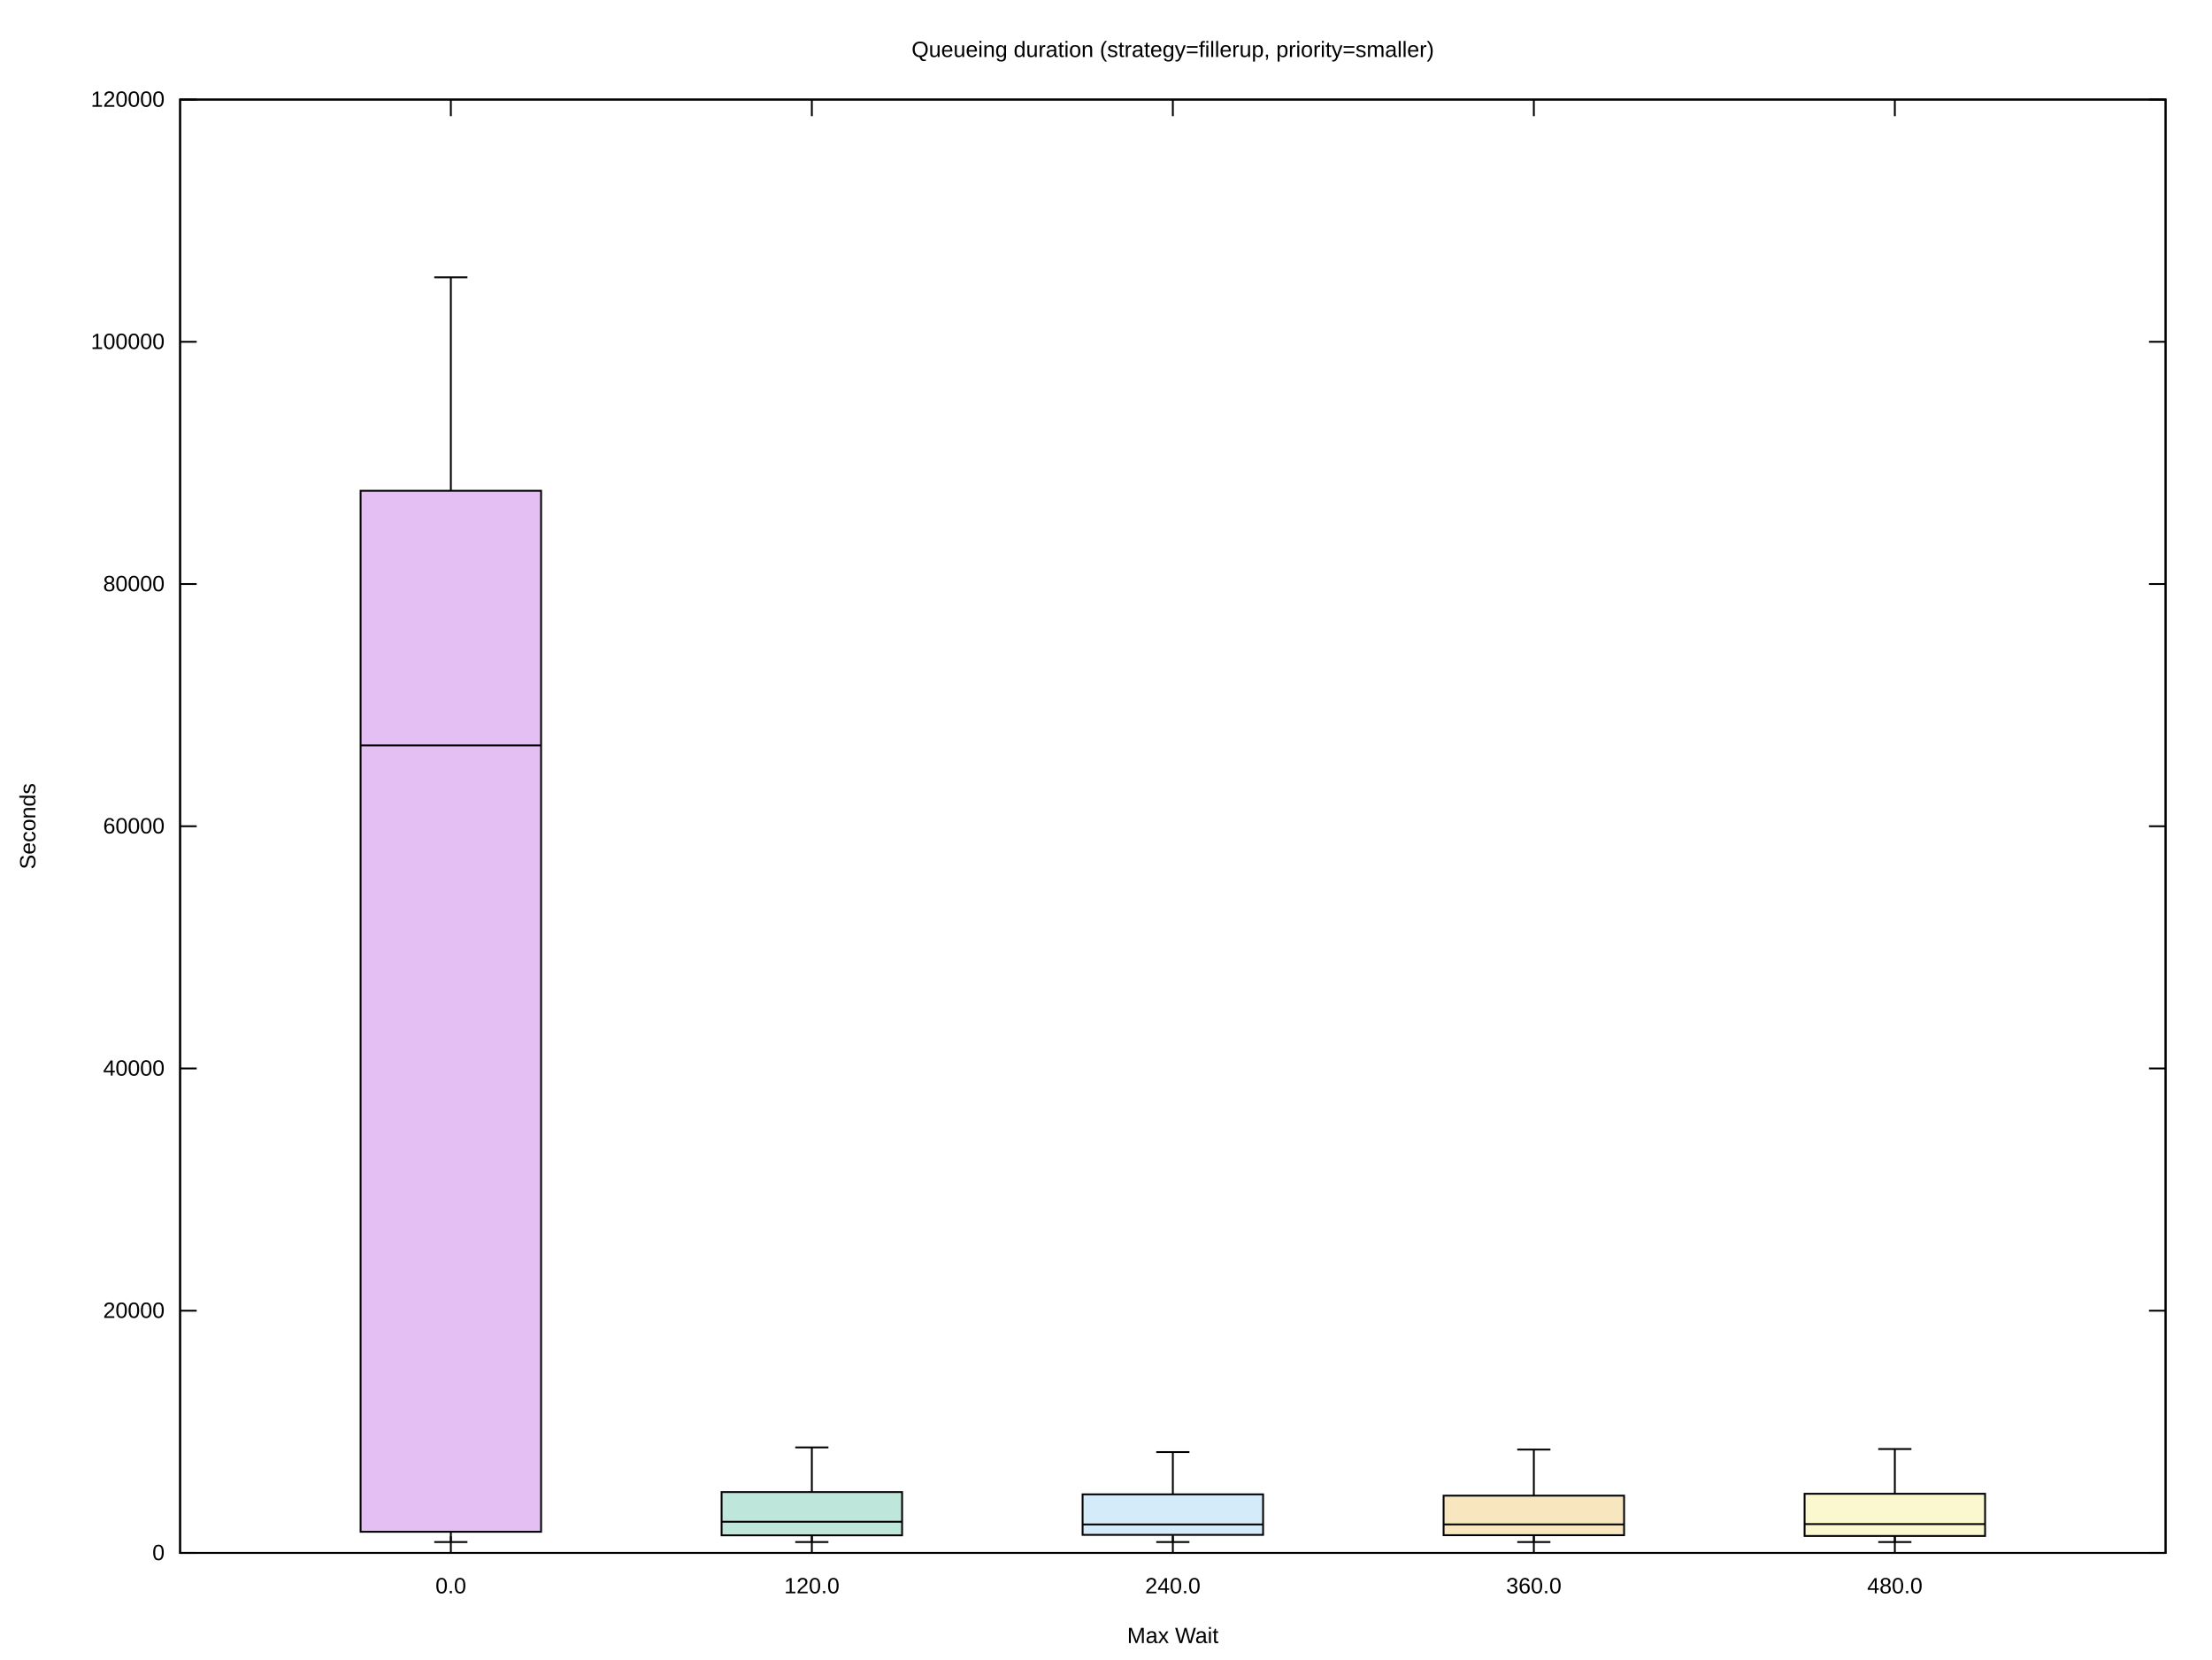
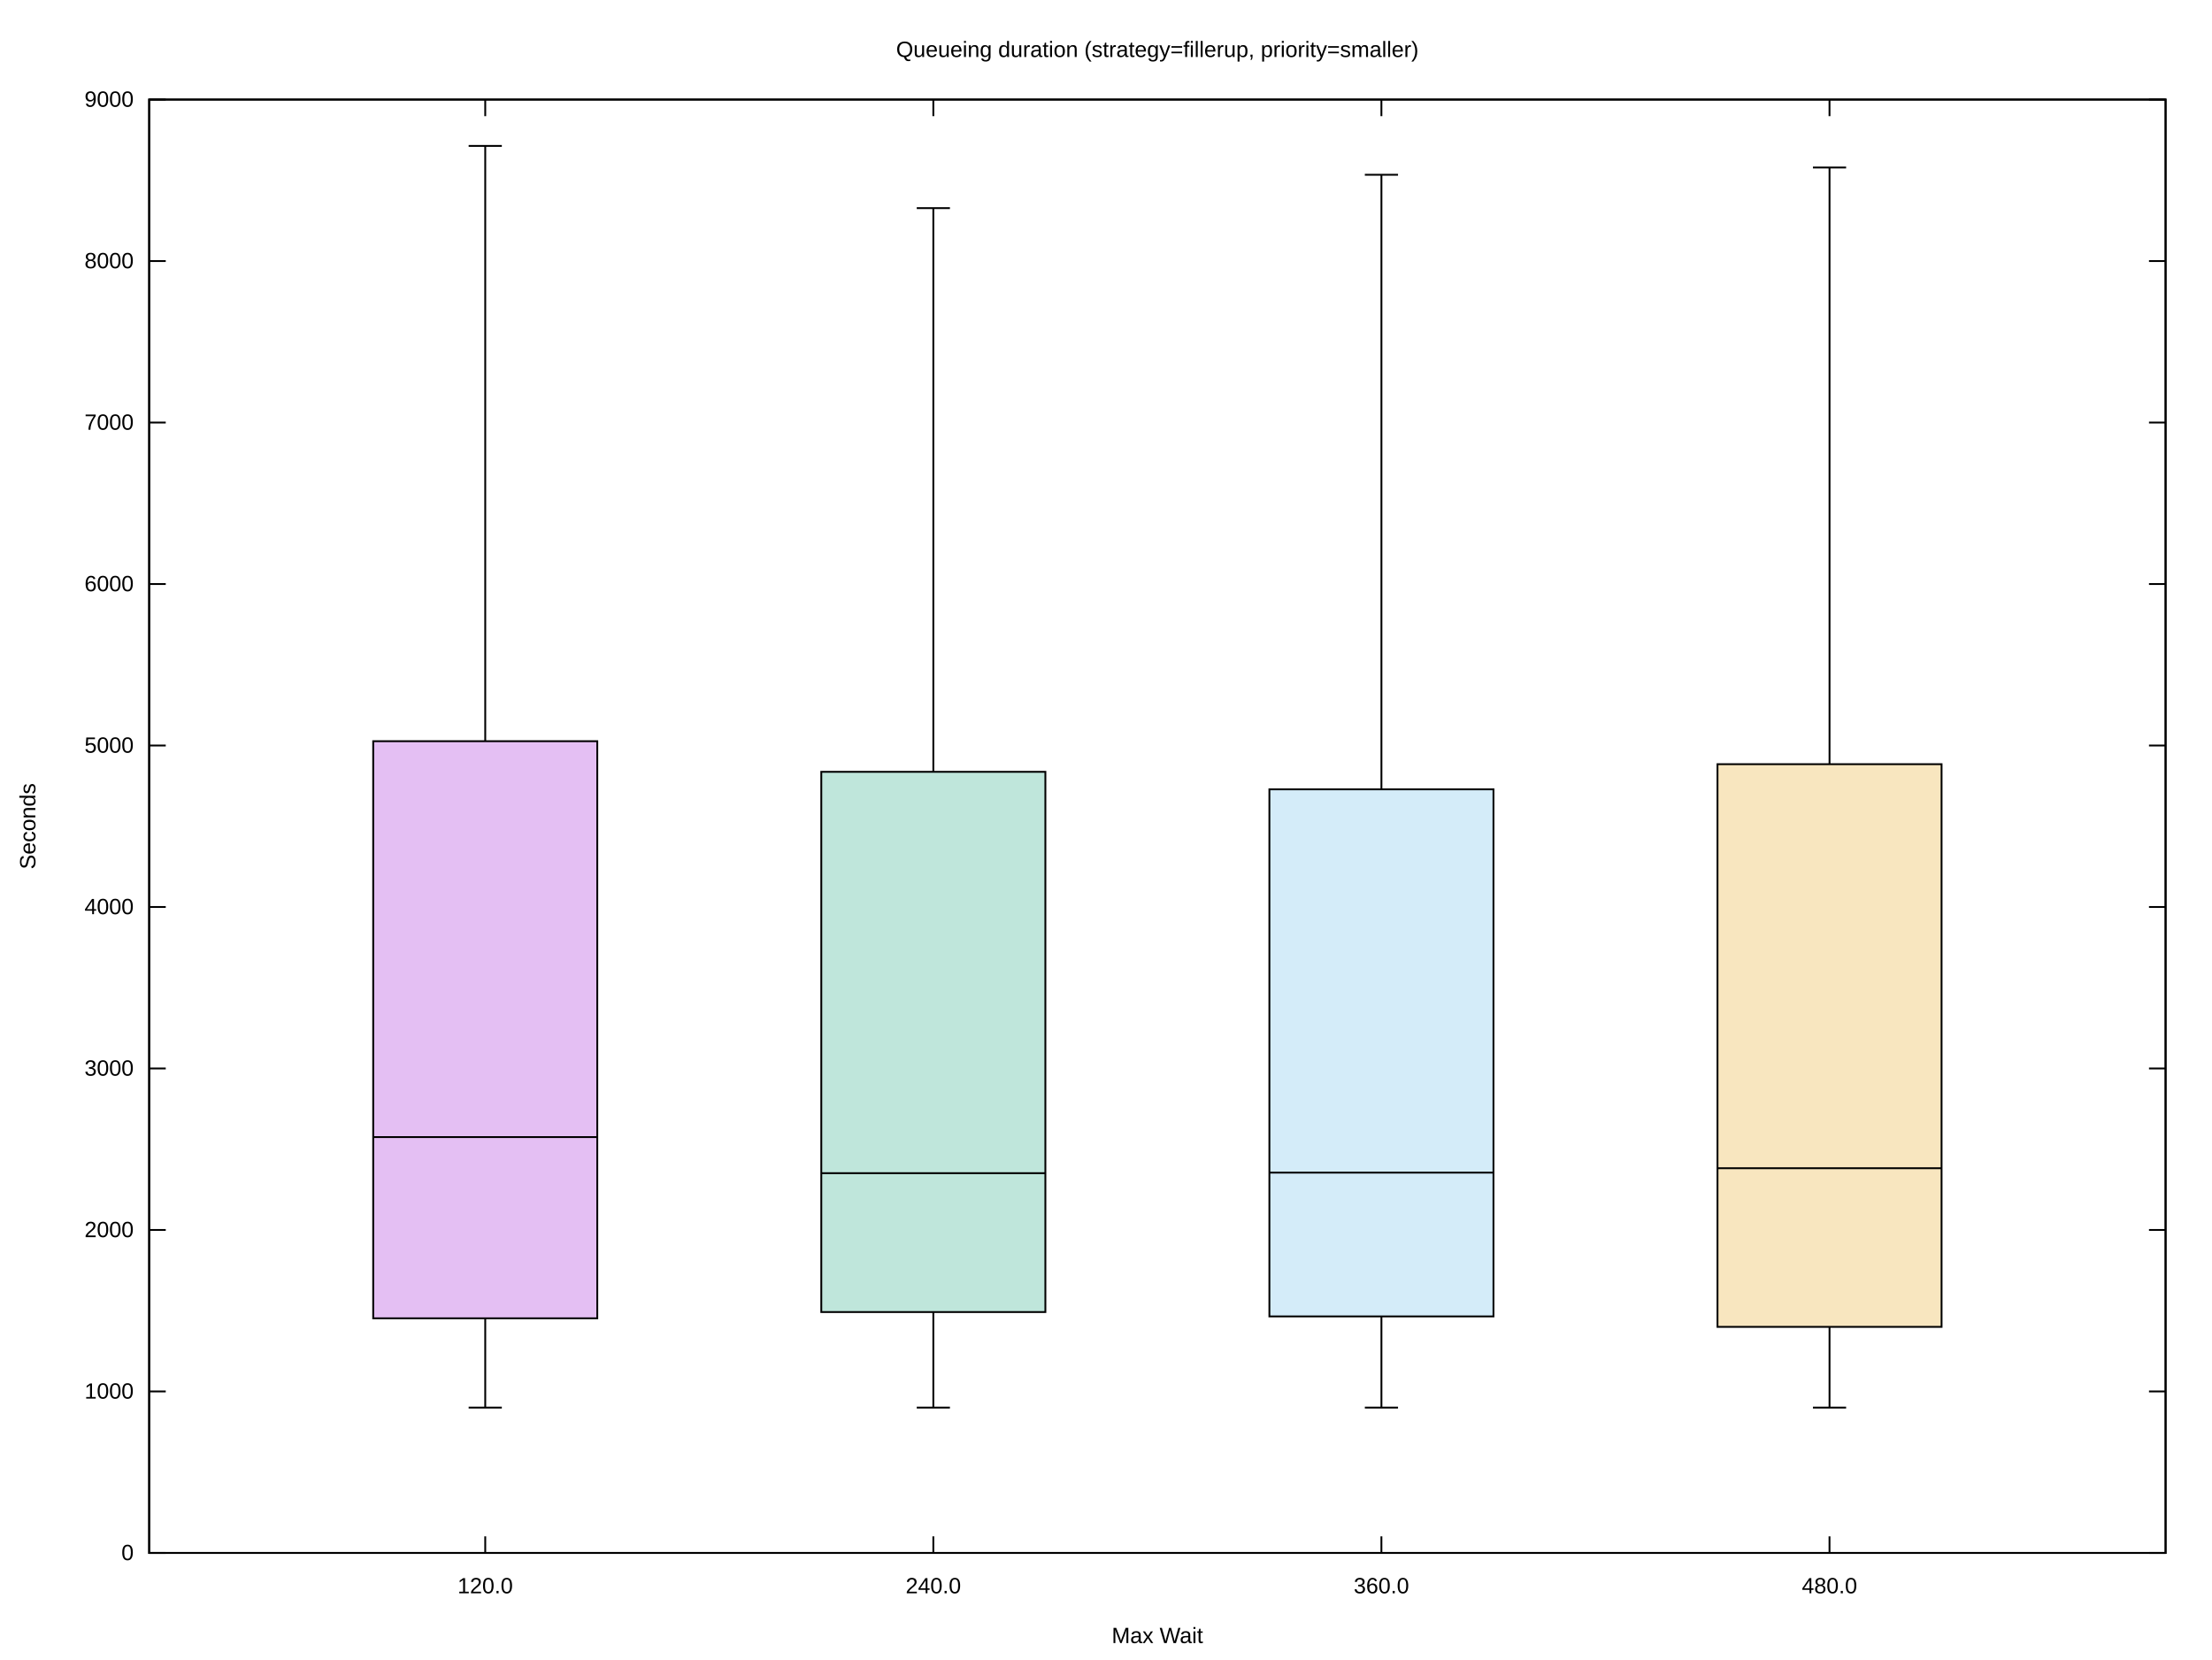
<svg xmlns="http://www.w3.org/2000/svg" xmlns:xlink="http://www.w3.org/1999/xlink" width="1200" height="900" viewBox="0 0 1200 900">
  <g id="gnuplot_canvas">
    <rect x="0" y="0" width="1200" height="900" fill="none" />
    <defs>
      <circle id="gpDot" r="0.5" stroke-width="0.5" stroke="currentColor" />
      <path id="gpPt0" stroke-width="0.222" stroke="currentColor" d="M-1,0 h2 M0,-1 v2" />
      <path id="gpPt1" stroke-width="0.222" stroke="currentColor" d="M-1,-1 L1,1 M1,-1 L-1,1" />
      <path id="gpPt2" stroke-width="0.222" stroke="currentColor" d="M-1,0 L1,0 M0,-1 L0,1 M-1,-1 L1,1 M-1,1 L1,-1" />
      <rect id="gpPt3" stroke-width="0.222" stroke="currentColor" x="-1" y="-1" width="2" height="2" />
      <rect id="gpPt4" stroke-width="0.222" stroke="currentColor" fill="currentColor" x="-1" y="-1" width="2" height="2" />
      <circle id="gpPt5" stroke-width="0.222" stroke="currentColor" cx="0" cy="0" r="1" />
      <use xlink:href="#gpPt5" id="gpPt6" fill="currentColor" stroke="none" />
      <path id="gpPt7" stroke-width="0.222" stroke="currentColor" d="M0,-1.33 L-1.33,0.67 L1.33,0.67 z" />
      <use xlink:href="#gpPt7" id="gpPt8" fill="currentColor" stroke="none" />
      <use xlink:href="#gpPt7" id="gpPt9" stroke="currentColor" transform="rotate(180)" />
      <use xlink:href="#gpPt9" id="gpPt10" fill="currentColor" stroke="none" />
      <use xlink:href="#gpPt3" id="gpPt11" stroke="currentColor" transform="rotate(45)" />
      <use xlink:href="#gpPt11" id="gpPt12" fill="currentColor" stroke="none" />
      <path id="gpPt13" stroke-width="0.222" stroke="currentColor" d="M0,1.330 L1.265,0.411 L0.782,-1.067 L-0.782,-1.076 L-1.265,0.411 z" />
      <use xlink:href="#gpPt13" id="gpPt14" fill="currentColor" stroke="none" />
      <filter id="textbox" filterUnits="objectBoundingBox" x="0" y="0" height="1" width="1">
        <feFlood flood-color="white" flood-opacity="1" result="bgnd" />
        <feComposite in="SourceGraphic" in2="bgnd" operator="atop" />
      </filter>
      <filter id="greybox" filterUnits="objectBoundingBox" x="0" y="0" height="1" width="1">
        <feFlood flood-color="lightgrey" flood-opacity="1" result="grey" />
        <feComposite in="SourceGraphic" in2="grey" operator="atop" />
      </filter>
    </defs>
    <g fill="none" color="white" stroke="currentColor" stroke-width="1.00" stroke-linecap="butt" stroke-linejoin="miter">
</g>
    <g fill="none" color="black" stroke="currentColor" stroke-width="1.00" stroke-linecap="butt" stroke-linejoin="miter">
-       <path stroke="black" d="M97.70,842.40 L106.70,842.40 M1174.82,842.40 L1165.82,842.40  " />
-       <g transform="translate(89.31,846.30)" stroke="none" fill="black" font-family="Arial" font-size="12.00" text-anchor="end">
+       <path stroke="black" d="M80.92,842.40 L89.92,842.40 M1174.82,842.40 L1165.82,842.40  " />
+       <g transform="translate(72.53,846.30)" stroke="none" fill="black" font-family="Arial" font-size="12.00" text-anchor="end">
        <text>
          <tspan font-family="Arial"> 0</tspan>
        </text>
      </g>
    </g>
    <g fill="none" color="black" stroke="currentColor" stroke-width="1.00" stroke-linecap="butt" stroke-linejoin="miter">
-       <path stroke="black" d="M97.70,711.00 L106.70,711.00 M1174.82,711.00 L1165.82,711.00  " />
-       <g transform="translate(89.31,714.90)" stroke="none" fill="black" font-family="Arial" font-size="12.00" text-anchor="end">
-         <text>
-           <tspan font-family="Arial"> 20000</tspan>
-         </text>
-       </g>
-     </g>
-     <g fill="none" color="black" stroke="currentColor" stroke-width="1.00" stroke-linecap="butt" stroke-linejoin="miter">
-       <path stroke="black" d="M97.70,579.60 L106.70,579.60 M1174.82,579.60 L1165.82,579.60  " />
-       <g transform="translate(89.31,583.50)" stroke="none" fill="black" font-family="Arial" font-size="12.00" text-anchor="end">
-         <text>
-           <tspan font-family="Arial"> 40000</tspan>
-         </text>
-       </g>
-     </g>
-     <g fill="none" color="black" stroke="currentColor" stroke-width="1.00" stroke-linecap="butt" stroke-linejoin="miter">
-       <path stroke="black" d="M97.70,448.20 L106.70,448.20 M1174.82,448.20 L1165.82,448.20  " />
-       <g transform="translate(89.31,452.10)" stroke="none" fill="black" font-family="Arial" font-size="12.00" text-anchor="end">
-         <text>
-           <tspan font-family="Arial"> 60000</tspan>
-         </text>
-       </g>
-     </g>
-     <g fill="none" color="black" stroke="currentColor" stroke-width="1.00" stroke-linecap="butt" stroke-linejoin="miter">
-       <path stroke="black" d="M97.70,316.81 L106.70,316.81 M1174.82,316.81 L1165.82,316.81  " />
-       <g transform="translate(89.31,320.71)" stroke="none" fill="black" font-family="Arial" font-size="12.00" text-anchor="end">
-         <text>
-           <tspan font-family="Arial"> 80000</tspan>
-         </text>
-       </g>
-     </g>
-     <g fill="none" color="black" stroke="currentColor" stroke-width="1.00" stroke-linecap="butt" stroke-linejoin="miter">
-       <path stroke="black" d="M97.70,185.41 L106.70,185.41 M1174.82,185.41 L1165.82,185.41  " />
-       <g transform="translate(89.31,189.31)" stroke="none" fill="black" font-family="Arial" font-size="12.00" text-anchor="end">
-         <text>
-           <tspan font-family="Arial"> 100000</tspan>
-         </text>
-       </g>
-     </g>
-     <g fill="none" color="black" stroke="currentColor" stroke-width="1.00" stroke-linecap="butt" stroke-linejoin="miter">
-       <path stroke="black" d="M97.70,54.01 L106.70,54.01 M1174.82,54.01 L1165.82,54.01  " />
-       <g transform="translate(89.31,57.91)" stroke="none" fill="black" font-family="Arial" font-size="12.00" text-anchor="end">
-         <text>
-           <tspan font-family="Arial"> 120000</tspan>
-         </text>
-       </g>
-     </g>
-     <g fill="none" color="black" stroke="currentColor" stroke-width="1.00" stroke-linecap="butt" stroke-linejoin="miter">
-       <path stroke="black" d="M244.58,842.40 L244.58,833.40 M244.58,54.01 L244.58,63.01  " />
-       <g transform="translate(244.58,864.30)" stroke="none" fill="black" font-family="Arial" font-size="12.00" text-anchor="middle">
-         <text>
-           <tspan font-family="Arial">0.0</tspan>
-         </text>
-       </g>
-     </g>
-     <g fill="none" color="black" stroke="currentColor" stroke-width="1.00" stroke-linecap="butt" stroke-linejoin="miter">
-       <path stroke="black" d="M440.42,842.40 L440.42,833.40 M440.42,54.01 L440.42,63.01  " />
-       <g transform="translate(440.42,864.30)" stroke="none" fill="black" font-family="Arial" font-size="12.00" text-anchor="middle">
+       <path stroke="black" d="M80.92,754.80 L89.92,754.80 M1174.82,754.80 L1165.82,754.80  " />
+       <g transform="translate(72.53,758.70)" stroke="none" fill="black" font-family="Arial" font-size="12.00" text-anchor="end">
+         <text>
+           <tspan font-family="Arial"> 1000</tspan>
+         </text>
+       </g>
+     </g>
+     <g fill="none" color="black" stroke="currentColor" stroke-width="1.00" stroke-linecap="butt" stroke-linejoin="miter">
+       <path stroke="black" d="M80.92,667.20 L89.92,667.20 M1174.82,667.20 L1165.82,667.20  " />
+       <g transform="translate(72.53,671.10)" stroke="none" fill="black" font-family="Arial" font-size="12.00" text-anchor="end">
+         <text>
+           <tspan font-family="Arial"> 2000</tspan>
+         </text>
+       </g>
+     </g>
+     <g fill="none" color="black" stroke="currentColor" stroke-width="1.00" stroke-linecap="butt" stroke-linejoin="miter">
+       <path stroke="black" d="M80.92,579.60 L89.92,579.60 M1174.82,579.60 L1165.82,579.60  " />
+       <g transform="translate(72.53,583.50)" stroke="none" fill="black" font-family="Arial" font-size="12.00" text-anchor="end">
+         <text>
+           <tspan font-family="Arial"> 3000</tspan>
+         </text>
+       </g>
+     </g>
+     <g fill="none" color="black" stroke="currentColor" stroke-width="1.00" stroke-linecap="butt" stroke-linejoin="miter">
+       <path stroke="black" d="M80.92,492.00 L89.92,492.00 M1174.82,492.00 L1165.82,492.00  " />
+       <g transform="translate(72.53,495.90)" stroke="none" fill="black" font-family="Arial" font-size="12.00" text-anchor="end">
+         <text>
+           <tspan font-family="Arial"> 4000</tspan>
+         </text>
+       </g>
+     </g>
+     <g fill="none" color="black" stroke="currentColor" stroke-width="1.00" stroke-linecap="butt" stroke-linejoin="miter">
+       <path stroke="black" d="M80.92,404.41 L89.92,404.41 M1174.82,404.41 L1165.82,404.41  " />
+       <g transform="translate(72.53,408.31)" stroke="none" fill="black" font-family="Arial" font-size="12.00" text-anchor="end">
+         <text>
+           <tspan font-family="Arial"> 5000</tspan>
+         </text>
+       </g>
+     </g>
+     <g fill="none" color="black" stroke="currentColor" stroke-width="1.00" stroke-linecap="butt" stroke-linejoin="miter">
+       <path stroke="black" d="M80.92,316.81 L89.92,316.81 M1174.82,316.81 L1165.82,316.81  " />
+       <g transform="translate(72.53,320.71)" stroke="none" fill="black" font-family="Arial" font-size="12.00" text-anchor="end">
+         <text>
+           <tspan font-family="Arial"> 6000</tspan>
+         </text>
+       </g>
+     </g>
+     <g fill="none" color="black" stroke="currentColor" stroke-width="1.00" stroke-linecap="butt" stroke-linejoin="miter">
+       <path stroke="black" d="M80.92,229.21 L89.92,229.21 M1174.82,229.21 L1165.82,229.21  " />
+       <g transform="translate(72.53,233.11)" stroke="none" fill="black" font-family="Arial" font-size="12.00" text-anchor="end">
+         <text>
+           <tspan font-family="Arial"> 7000</tspan>
+         </text>
+       </g>
+     </g>
+     <g fill="none" color="black" stroke="currentColor" stroke-width="1.00" stroke-linecap="butt" stroke-linejoin="miter">
+       <path stroke="black" d="M80.92,141.61 L89.92,141.61 M1174.82,141.61 L1165.82,141.61  " />
+       <g transform="translate(72.53,145.51)" stroke="none" fill="black" font-family="Arial" font-size="12.00" text-anchor="end">
+         <text>
+           <tspan font-family="Arial"> 8000</tspan>
+         </text>
+       </g>
+     </g>
+     <g fill="none" color="black" stroke="currentColor" stroke-width="1.00" stroke-linecap="butt" stroke-linejoin="miter">
+       <path stroke="black" d="M80.92,54.01 L89.92,54.01 M1174.82,54.01 L1165.82,54.01  " />
+       <g transform="translate(72.53,57.91)" stroke="none" fill="black" font-family="Arial" font-size="12.00" text-anchor="end">
+         <text>
+           <tspan font-family="Arial"> 9000</tspan>
+         </text>
+       </g>
+     </g>
+     <g fill="none" color="black" stroke="currentColor" stroke-width="1.00" stroke-linecap="butt" stroke-linejoin="miter">
+       <path stroke="black" d="M263.24,842.40 L263.24,833.40 M263.24,54.01 L263.24,63.01  " />
+       <g transform="translate(263.24,864.30)" stroke="none" fill="black" font-family="Arial" font-size="12.00" text-anchor="middle">
        <text>
          <tspan font-family="Arial">120.0</tspan>
        </text>
      </g>
    </g>
    <g fill="none" color="black" stroke="currentColor" stroke-width="1.00" stroke-linecap="butt" stroke-linejoin="miter">
-       <path stroke="black" d="M636.26,842.40 L636.26,833.40 M636.26,54.01 L636.26,63.01  " />
-       <g transform="translate(636.26,864.30)" stroke="none" fill="black" font-family="Arial" font-size="12.00" text-anchor="middle">
+       <path stroke="black" d="M506.33,842.40 L506.33,833.40 M506.33,54.01 L506.33,63.01  " />
+       <g transform="translate(506.33,864.30)" stroke="none" fill="black" font-family="Arial" font-size="12.00" text-anchor="middle">
        <text>
          <tspan font-family="Arial">240.0</tspan>
        </text>
      </g>
    </g>
    <g fill="none" color="black" stroke="currentColor" stroke-width="1.00" stroke-linecap="butt" stroke-linejoin="miter">
-       <path stroke="black" d="M832.10,842.40 L832.10,833.40 M832.10,54.01 L832.10,63.01  " />
-       <g transform="translate(832.10,864.30)" stroke="none" fill="black" font-family="Arial" font-size="12.00" text-anchor="middle">
+       <path stroke="black" d="M749.41,842.40 L749.41,833.40 M749.41,54.01 L749.41,63.01  " />
+       <g transform="translate(749.41,864.30)" stroke="none" fill="black" font-family="Arial" font-size="12.00" text-anchor="middle">
        <text>
          <tspan font-family="Arial">360.0</tspan>
        </text>
      </g>
    </g>
    <g fill="none" color="black" stroke="currentColor" stroke-width="1.00" stroke-linecap="butt" stroke-linejoin="miter">
-       <path stroke="black" d="M1027.94,842.40 L1027.94,833.40 M1027.94,54.01 L1027.94,63.01  " />
-       <g transform="translate(1027.94,864.30)" stroke="none" fill="black" font-family="Arial" font-size="12.00" text-anchor="middle">
+       <path stroke="black" d="M992.50,842.40 L992.50,833.40 M992.50,54.01 L992.50,63.01  " />
+       <g transform="translate(992.50,864.30)" stroke="none" fill="black" font-family="Arial" font-size="12.00" text-anchor="middle">
        <text>
          <tspan font-family="Arial">480.0</tspan>
        </text>
      </g>
    </g>
    <g fill="none" color="black" stroke="currentColor" stroke-width="1.00" stroke-linecap="butt" stroke-linejoin="miter">
</g>
    <g fill="none" color="black" stroke="currentColor" stroke-width="1.00" stroke-linecap="butt" stroke-linejoin="miter">
-       <path stroke="black" d="M97.70,54.01 L97.70,842.40 L1174.82,842.40 L1174.82,54.01 L97.70,54.01 Z  " />
+       <path stroke="black" d="M80.92,54.01 L80.92,842.40 L1174.82,842.40 L1174.82,54.01 L80.92,54.01 Z  " />
    </g>
    <g fill="none" color="black" stroke="currentColor" stroke-width="1.00" stroke-linecap="butt" stroke-linejoin="miter">
</g>
    <g id="gnuplot_plot_1">
      <g fill="none" color="black" stroke="currentColor" stroke-width="1.00" stroke-linecap="butt" stroke-linejoin="miter">
</g>
      <g fill="none" color="black" stroke="currentColor" stroke-width="1.00" stroke-linecap="butt" stroke-linejoin="miter">
        <g stroke="none" shape-rendering="crispEdges">
-           <polygon fill="rgb(148,   0, 211)" fill-opacity="0.25" points="195.62,830.93 293.54,830.93 293.54,266.22 195.62,266.22 " />
-         </g>
-         <path stroke="black" d="M195.62,830.93 L293.54,830.93 L293.54,266.22 L195.62,266.22 L195.62,830.93 Z  " />
-         <path stroke="black" d="M195.62,404.35 L293.54,404.35 M244.58,836.49 L244.58,830.93 M244.58,266.22 L244.58,150.42 M235.58,150.42 L253.58,150.42   M235.58,836.49 L253.58,836.49  " />
+           <polygon fill="rgb(148,   0, 211)" fill-opacity="0.25" points="202.46,715.13 324.02,715.13 324.02,402.07 202.46,402.07 " />
+         </g>
+         <path stroke="black" d="M202.46,715.13 L324.02,715.13 L324.02,402.07 L202.46,402.07 L202.46,715.13 Z  " />
+         <path stroke="black" d="M202.46,616.82 L324.02,616.82 M263.24,763.56 L263.24,715.13 M263.24,402.07 L263.24,79.15 M254.24,79.15 L272.24,79.15   M254.24,763.56 L272.24,763.56  " />
      </g>
    </g>
    <g id="gnuplot_plot_2">
      <g fill="none" color="black" stroke="currentColor" stroke-width="1.00" stroke-linecap="butt" stroke-linejoin="miter">
</g>
      <g fill="none" color="black" stroke="currentColor" stroke-width="1.00" stroke-linecap="butt" stroke-linejoin="miter">
        <g stroke="none" shape-rendering="crispEdges">
-           <polygon fill="rgb(  0, 158, 115)" fill-opacity="0.25" points="391.46,832.85 489.38,832.85 489.38,809.37 391.46,809.37 " />
-         </g>
-         <path stroke="black" d="M391.46,832.85 L489.38,832.85 L489.38,809.37 L391.46,809.37 L391.46,832.85 Z  " />
-         <path stroke="black" d="M391.46,825.48 L489.38,825.48 M440.42,836.49 L440.42,832.85 M440.42,809.37 L440.42,785.16 M431.42,785.16 L449.42,785.16   M431.42,836.49 L449.42,836.49  " />
+           <polygon fill="rgb(  0, 158, 115)" fill-opacity="0.25" points="445.55,711.73 567.11,711.73 567.11,418.68 445.55,418.68 " />
+         </g>
+         <path stroke="black" d="M445.55,711.73 L567.11,711.73 L567.11,418.68 L445.55,418.68 L445.55,711.73 Z  " />
+         <path stroke="black" d="M445.55,636.40 L567.11,636.40 M506.33,763.56 L506.33,711.73 M506.33,418.68 L506.33,112.90 M497.33,112.90 L515.33,112.90   M497.33,763.56 L515.33,763.56  " />
      </g>
    </g>
    <g id="gnuplot_plot_3">
      <g fill="none" color="black" stroke="currentColor" stroke-width="1.00" stroke-linecap="butt" stroke-linejoin="miter">
</g>
      <g fill="none" color="black" stroke="currentColor" stroke-width="1.00" stroke-linecap="butt" stroke-linejoin="miter">
        <g stroke="none" shape-rendering="crispEdges">
-           <polygon fill="rgb( 86, 180, 233)" fill-opacity="0.25" points="587.30,832.60 685.22,832.60 685.22,810.62 587.30,810.62 " />
-         </g>
-         <path stroke="black" d="M587.30,832.60 L685.22,832.60 L685.22,810.62 L587.30,810.62 L587.30,832.60 Z  " />
-         <path stroke="black" d="M587.30,826.95 L685.22,826.95 M636.26,836.49 L636.26,832.60 M636.26,810.62 L636.26,787.69 M627.26,787.69 L645.26,787.69   M627.26,836.49 L645.26,836.49  " />
+           <polygon fill="rgb( 86, 180, 233)" fill-opacity="0.25" points="688.64,714.10 810.20,714.10 810.20,428.18 688.64,428.18 " />
+         </g>
+         <path stroke="black" d="M688.64,714.10 L810.20,714.10 L810.20,428.18 L688.64,428.18 L688.64,714.10 Z  " />
+         <path stroke="black" d="M688.64,636.10 L810.20,636.10 M749.42,763.56 L749.42,714.10 M749.42,428.18 L749.42,94.80 M740.42,94.80 L758.42,94.80   M740.42,763.56 L758.42,763.56  " />
      </g>
    </g>
    <g id="gnuplot_plot_4">
      <g fill="none" color="black" stroke="currentColor" stroke-width="1.00" stroke-linecap="butt" stroke-linejoin="miter">
</g>
      <g fill="none" color="black" stroke="currentColor" stroke-width="1.00" stroke-linecap="butt" stroke-linejoin="miter">
        <g stroke="none" shape-rendering="crispEdges">
-           <polygon fill="rgb(230, 159,   0)" fill-opacity="0.25" points="783.14,832.78 881.06,832.78 881.06,811.33 783.14,811.33 " />
-         </g>
-         <path stroke="black" d="M783.14,832.78 L881.06,832.78 L881.06,811.33 L783.14,811.33 L783.14,832.78 Z  " />
-         <path stroke="black" d="M783.14,826.93 L881.06,826.93 M832.10,836.49 L832.10,832.78 M832.10,811.33 L832.10,786.33 M823.10,786.33 L841.10,786.33   M823.10,836.49 L841.10,836.49  " />
-       </g>
-     </g>
-     <g id="gnuplot_plot_5">
-       <g fill="none" color="black" stroke="currentColor" stroke-width="1.00" stroke-linecap="butt" stroke-linejoin="miter">
- </g>
-       <g fill="none" color="black" stroke="currentColor" stroke-width="1.00" stroke-linecap="butt" stroke-linejoin="miter">
-         <g stroke="none" shape-rendering="crispEdges">
-           <polygon fill="rgb(240, 228,  66)" fill-opacity="0.25" points="978.98,833.20 1076.90,833.20 1076.90,810.31 978.98,810.31 " />
-         </g>
-         <path stroke="black" d="M978.98,833.20 L1076.90,833.20 L1076.90,810.31 L978.98,810.31 L978.98,833.20 Z  " />
-         <path stroke="black" d="M978.98,826.75 L1076.90,826.75 M1027.94,836.49 L1027.94,833.20 M1027.94,810.31 L1027.94,786.04 M1018.94,786.04 L1036.94,786.04   M1018.94,836.49 L1036.94,836.49  " />
+           <polygon fill="rgb(230, 159,   0)" fill-opacity="0.25" points="931.73,719.77 1053.29,719.77 1053.29,414.54 931.73,414.54 " />
+         </g>
+         <path stroke="black" d="M931.73,719.77 L1053.29,719.77 L1053.29,414.54 L931.73,414.54 L931.73,719.77 Z  " />
+         <path stroke="black" d="M931.73,633.71 L1053.29,633.71 M992.51,763.56 L992.51,719.77 M992.51,414.54 L992.51,90.87 M983.51,90.87 L1001.51,90.87   M983.51,763.56 L1001.51,763.56  " />
      </g>
    </g>
    <g fill="none" color="white" stroke="black" stroke-width="2.00" stroke-linecap="butt" stroke-linejoin="miter">
</g>
    <g fill="none" color="black" stroke="currentColor" stroke-width="2.00" stroke-linecap="butt" stroke-linejoin="miter">
</g>
    <g fill="none" color="black" stroke="black" stroke-width="1.00" stroke-linecap="butt" stroke-linejoin="miter">
</g>
    <g fill="none" color="black" stroke="currentColor" stroke-width="1.00" stroke-linecap="butt" stroke-linejoin="miter">
-       <path stroke="black" d="M97.70,54.01 L97.70,842.40 L1174.82,842.40 L1174.82,54.01 L97.70,54.01 Z  " />
+       <path stroke="black" d="M80.92,54.01 L80.92,842.40 L1174.82,842.40 L1174.82,54.01 L80.92,54.01 Z  " />
      <g transform="translate(19.18,448.21) rotate(270.00)" stroke="none" fill="black" font-family="Arial" font-size="12.00" text-anchor="middle">
        <text>
          <tspan font-family="Arial">Seconds</tspan>
        </text>
      </g>
    </g>
    <g fill="none" color="black" stroke="currentColor" stroke-width="1.00" stroke-linecap="butt" stroke-linejoin="miter">
-       <g transform="translate(636.26,891.30)" stroke="none" fill="black" font-family="Arial" font-size="12.00" text-anchor="middle">
+       <g transform="translate(627.87,891.30)" stroke="none" fill="black" font-family="Arial" font-size="12.00" text-anchor="middle">
        <text>
          <tspan font-family="Arial">Max Wait</tspan>
        </text>
      </g>
    </g>
    <g fill="none" color="black" stroke="currentColor" stroke-width="1.00" stroke-linecap="butt" stroke-linejoin="miter">
</g>
    <g fill="none" color="black" stroke="currentColor" stroke-width="1.00" stroke-linecap="butt" stroke-linejoin="miter">
-       <g transform="translate(636.26,30.91)" stroke="none" fill="black" font-family="Arial" font-size="12.00" text-anchor="middle">
+       <g transform="translate(627.87,30.91)" stroke="none" fill="black" font-family="Arial" font-size="12.00" text-anchor="middle">
        <text>
          <tspan font-family="Arial">Queueing duration (strategy=fillerup, priority=smaller)</tspan>
        </text>
      </g>
    </g>
    <g fill="none" color="black" stroke="currentColor" stroke-width="1.00" stroke-linecap="butt" stroke-linejoin="miter">
</g>
  </g>
</svg>
